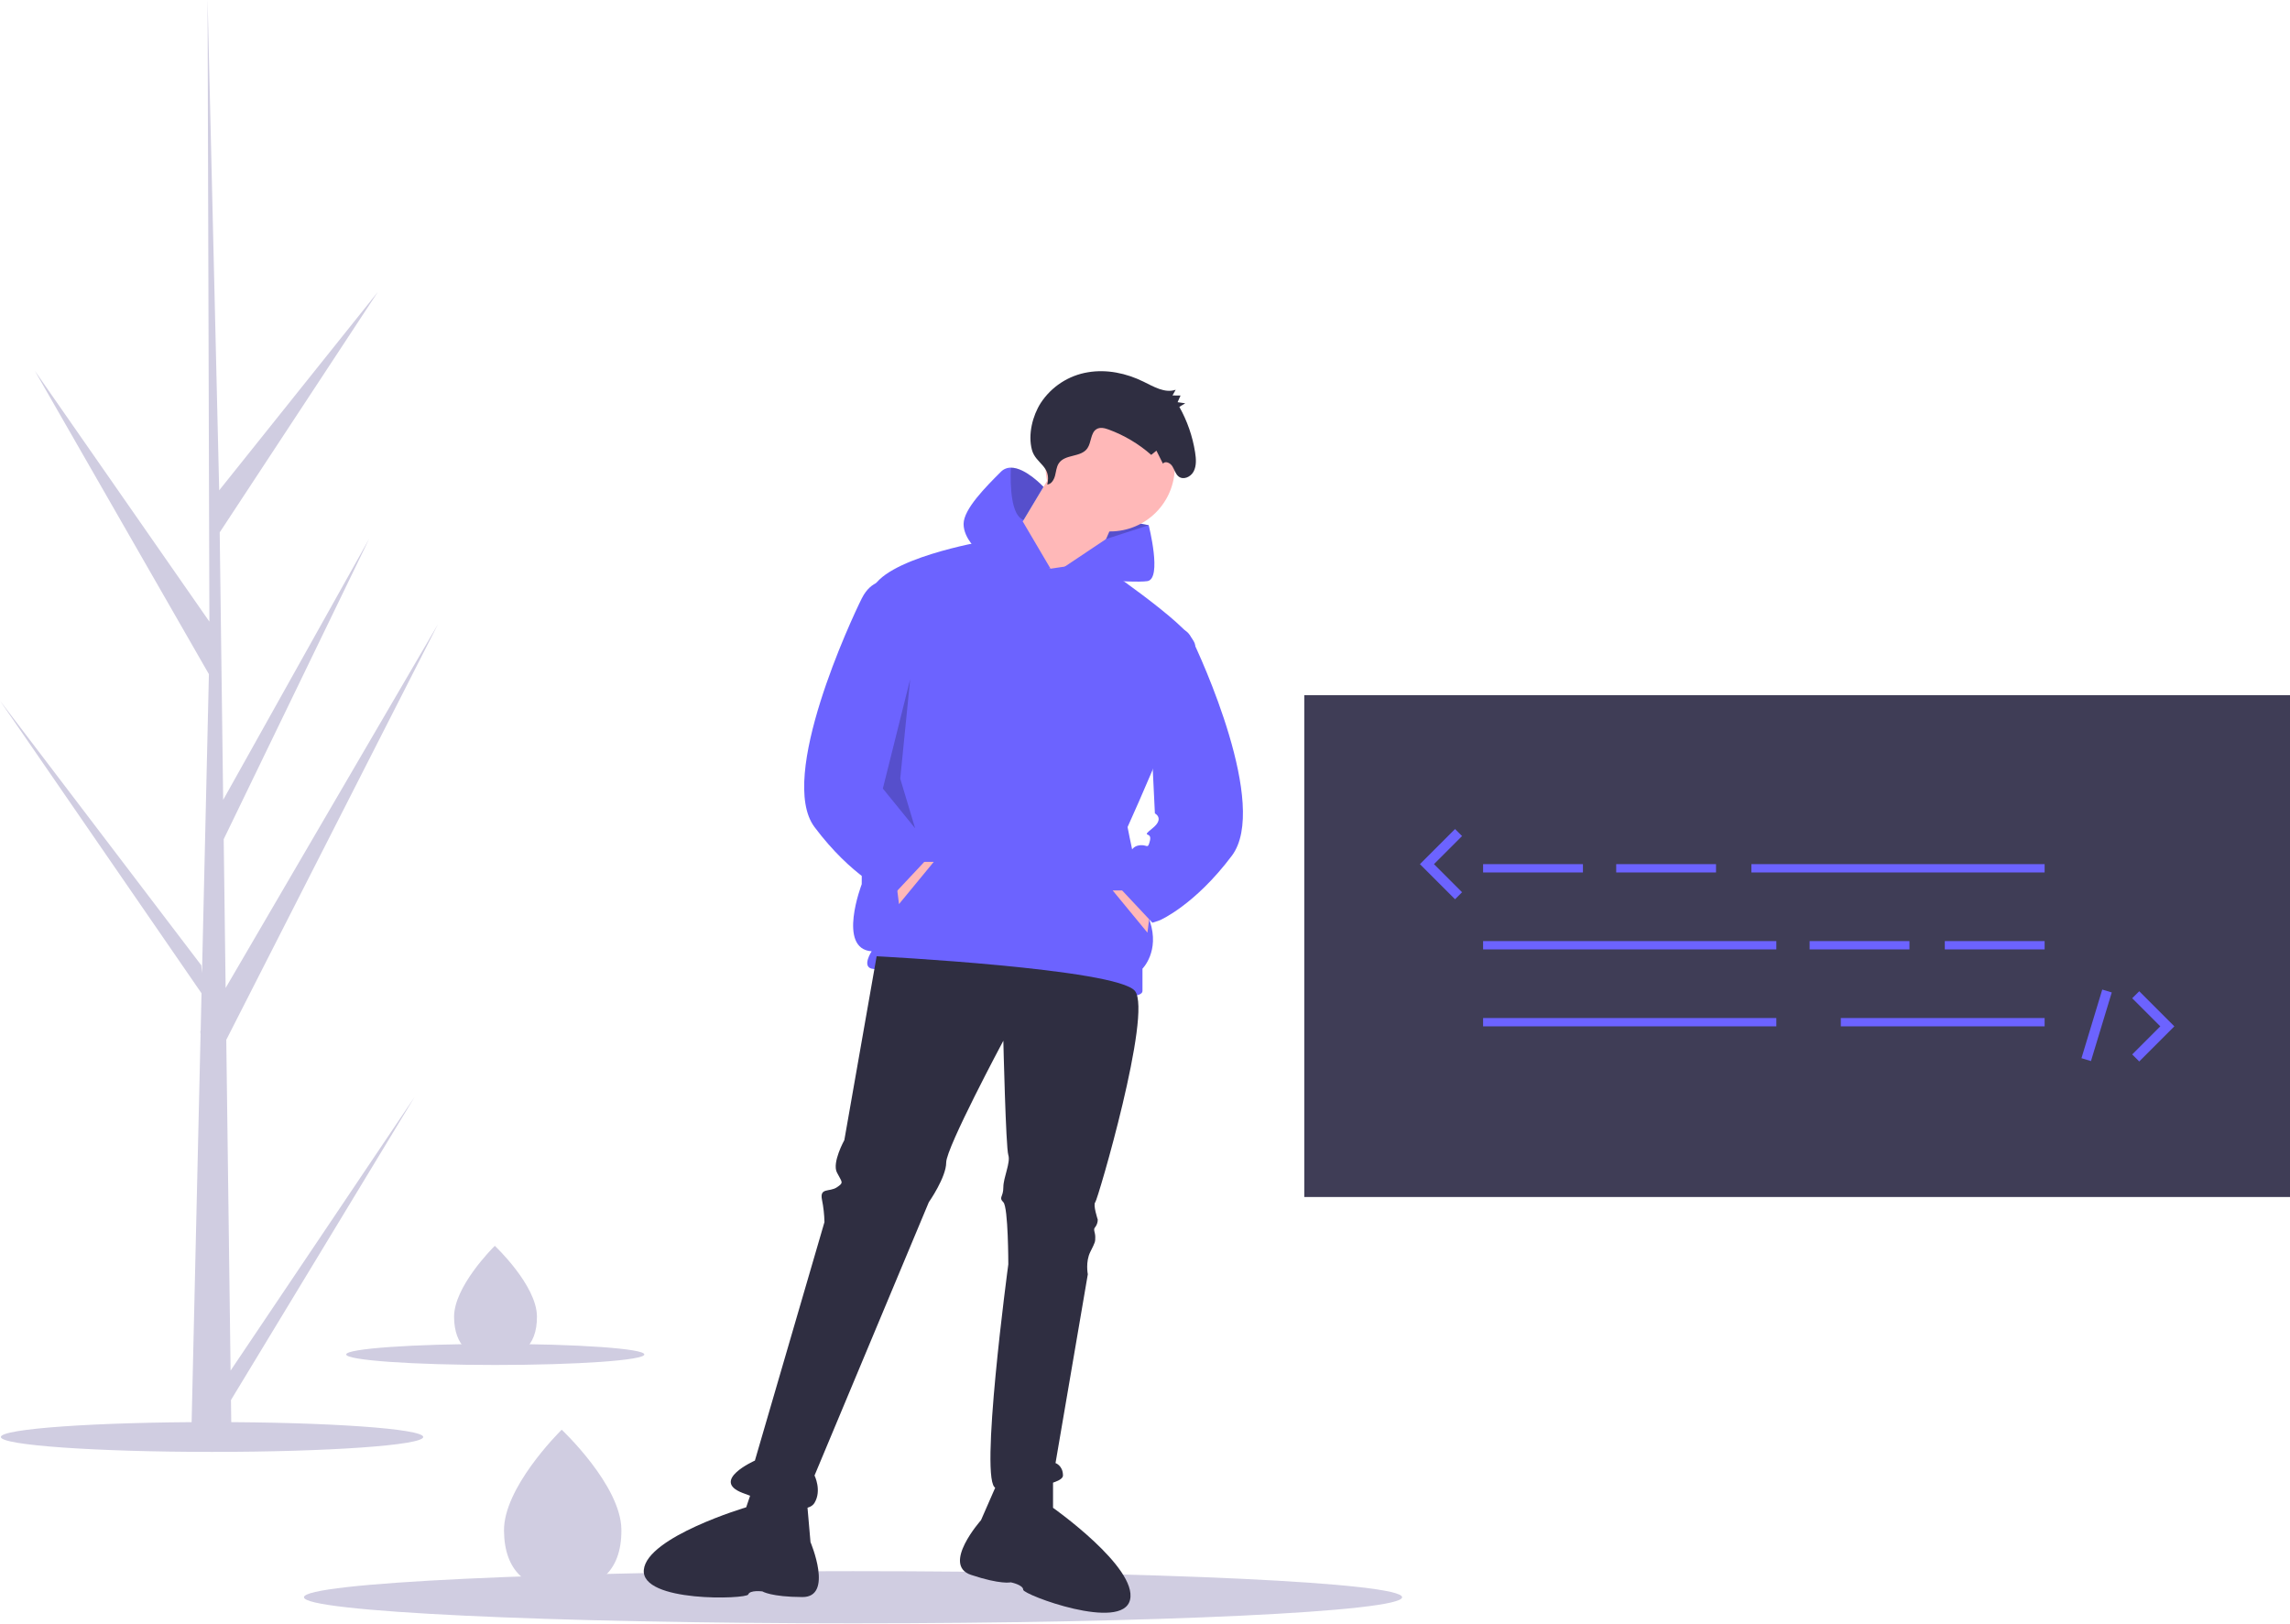
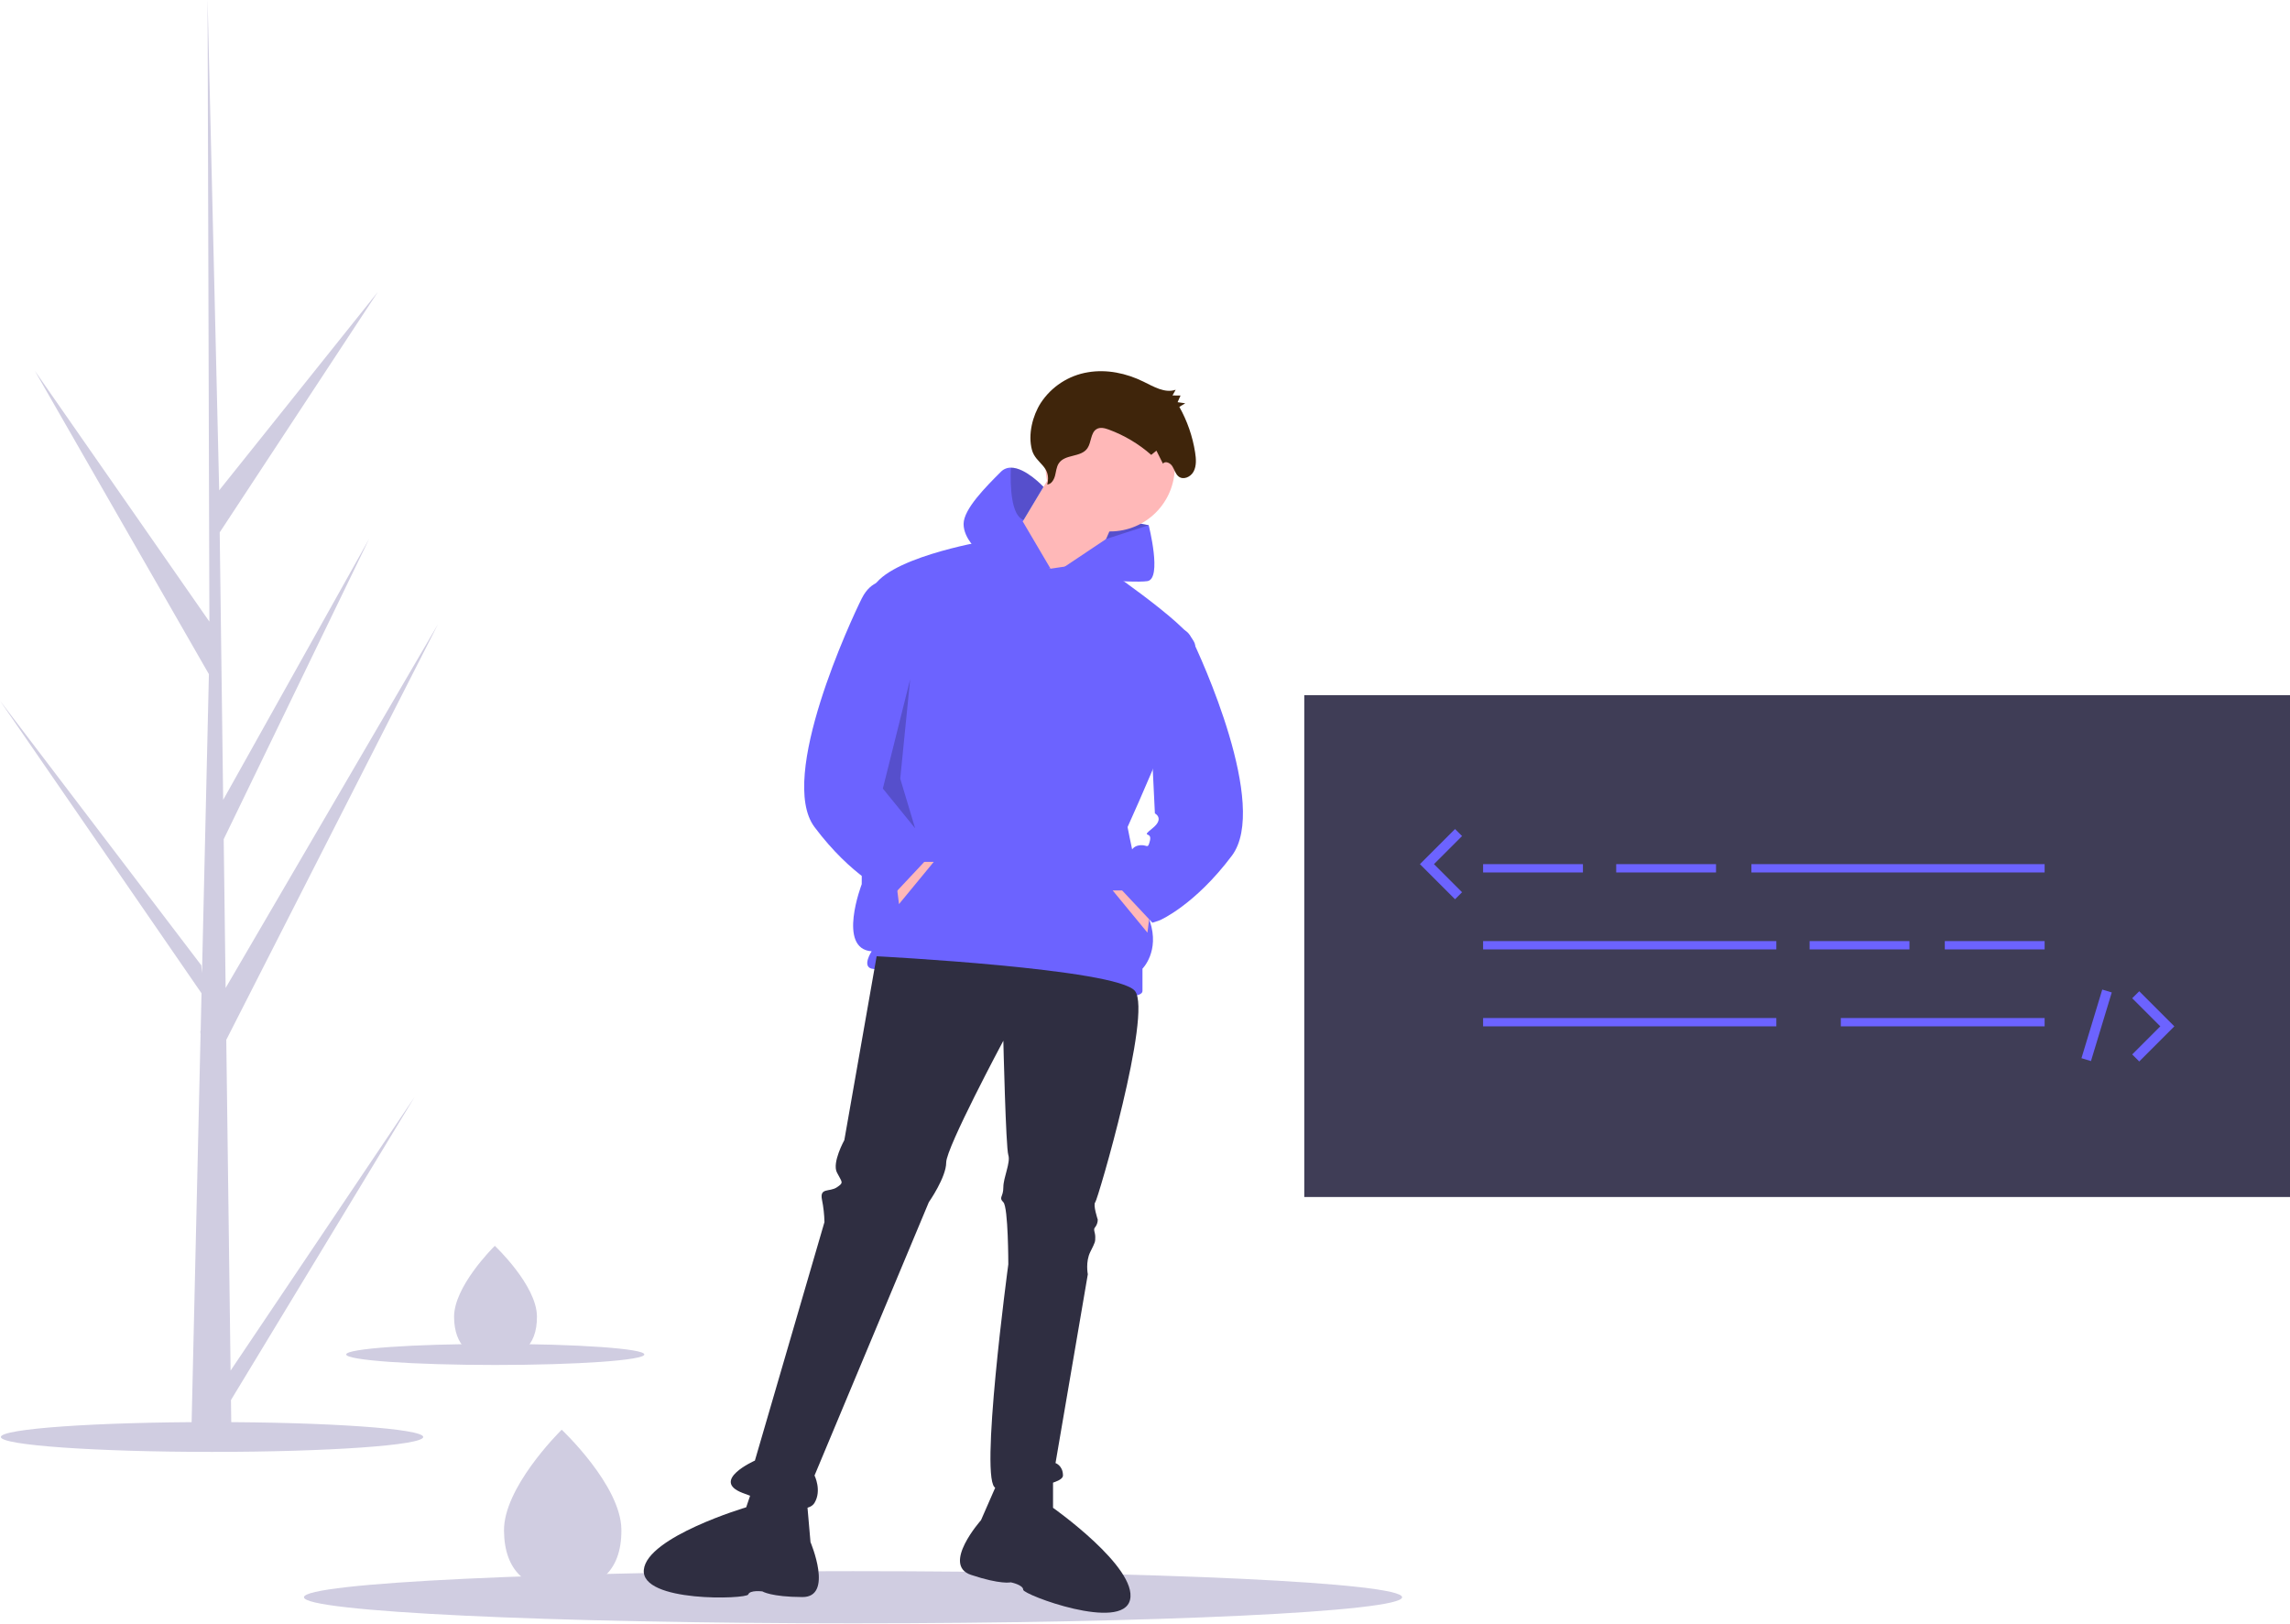
<svg xmlns="http://www.w3.org/2000/svg" id="e4bbe722-77af-4dff-9d23-13f94132c30a" data-name="Layer 1" width="921.72" height="653.41" viewBox="0 0 921.72 653.41">
  <ellipse cx="85.344" cy="578.41" rx="85" ry="6" fill="#d0cde1" />
  <ellipse cx="343.344" cy="642.91" rx="221" ry="10.5" fill="#d0cde1" />
  <polygon points="458.344 218.41 462.344 211.41 442.344 207.41 440.344 217.41 443.344 225.41 458.344 218.41" fill="#6c63ff" />
  <polygon points="458.344 218.41 462.344 211.41 442.344 207.41 440.344 217.41 443.344 225.41 458.344 218.41" opacity="0.2" />
  <circle cx="446.844" cy="187.91" r="26" fill="#ffb8b8" />
  <polygon points="424.844 187.91 403.844 222.91 434.844 240.91 450.844 203.91 424.844 187.91" fill="#ffb8b8" />
  <path d="M561.984,352.205l-27-11s-41,7-45,20-4,118-4,118-10,26,4,27c0,0-4,6,0,7s45,0,61,5,48,9,48,4v-9s7-7,3-19-9-38-9-38,30-66,27-74-39.627-32.738-39.627-32.738Z" transform="translate(-139.1401 -123.2952)" fill="#6c63ff" />
  <polygon points="360.844 355.91 361.844 363.91 375.844 346.91 370.844 346.91 360.844 355.91" fill="#ffb8b8" />
  <path d="M561.984,352.205l-29-7s-6-5-6-11,9-15,15-21a5.535,5.535,0,0,1,4.02-1.67c5.94-.05,13.14,7.74,13.14,7.74l-7.99,13.33-.36.59Z" transform="translate(-139.1401 -123.2952)" fill="#6c63ff" />
  <path d="M584.337,340.263l17.147-5.559s5.5,21.5-.5,22.5-39-2-39-2Z" transform="translate(-139.1401 -123.2952)" fill="#6c63ff" />
  <path d="M491.984,508.205l-13,74s-5,9-3,13,3,4,0,6-7,0-6,5a51.043,51.043,0,0,1,1,9l-28,96s-18,8-5,13,26,9,29,4,0-11,0-11l46-110s7-10,7-16,23-49,23-49,1,43,2,46-2,9-2,13-2,4,0,6,2,25,2,25-12,89-5,90,27-1,27-5-3-5-3-5l13-76s-1-5,1-9,2-4,2-6-1-3,0-4a4.938,4.938,0,0,0,1-3s-2-6-1-7,23-76,16-85S491.984,508.205,491.984,508.205Z" transform="translate(-139.1401 -123.2952)" fill="#2f2e41" />
  <path d="M540.984,719.205l-7,16s-16,18-4,22,16,3,16,3,5,1,5,3,40,17,43,4-31-37-31-37v-12Z" transform="translate(-139.1401 -123.2952)" fill="#2f2e41" />
  <path d="M463.849,726.611l1.514,17.398s9.402,22.172-3.247,22.124-16.119-2.276-16.119-2.276-5.057-.652-5.697,1.243S396.964,768.412,398.28,755.136s41.207-25.14,41.207-25.14L443.325,718.626Z" transform="translate(-139.1401 -123.2952)" fill="#2f2e41" />
-   <path d="M560.66,318.322c1.606-.108,2.677-1.858,3.121-3.524s.558-3.49,1.465-4.922c2.486-3.922,8.95-2.338,11.575-6.153,1.614-2.346,1.277-6.167,3.607-7.66,1.472-.943,3.348-.457,4.969.135a54.307,54.307,0,0,1,17.116,10.194l2.088-1.7,2.608,5.214c1.011-1.219,2.961-.274,3.81,1.082s1.26,3.088,2.47,4.076c1.929,1.574,4.941.241,6.11-2.041s.975-5.072.57-7.641a54.737,54.737,0,0,0-6.348-18.322l2.386-1.432-3.085-.441,1.181-2.679-3.232-.038,1.276-2.29c-4.344,1.491-8.834-1.24-12.983-3.275-6.941-3.405-14.748-5.039-22.284-3.774A28.168,28.168,0,0,0,558.027,285.508c-3.286,5.166-5.183,12.667-3.54,18.854C555.98,309.985,562.498,310.861,560.66,318.322Z" transform="translate(-139.1401 -123.2952)" fill="#2f2e41" />
+   <path d="M560.66,318.322c1.606-.108,2.677-1.858,3.121-3.524s.558-3.49,1.465-4.922c2.486-3.922,8.95-2.338,11.575-6.153,1.614-2.346,1.277-6.167,3.607-7.66,1.472-.943,3.348-.457,4.969.135a54.307,54.307,0,0,1,17.116,10.194l2.088-1.7,2.608,5.214c1.011-1.219,2.961-.274,3.81,1.082s1.26,3.088,2.47,4.076c1.929,1.574,4.941.241,6.11-2.041s.975-5.072.57-7.641a54.737,54.737,0,0,0-6.348-18.322l2.386-1.432-3.085-.441,1.181-2.679-3.232-.038,1.276-2.29c-4.344,1.491-8.834-1.24-12.983-3.275-6.941-3.405-14.748-5.039-22.284-3.774A28.168,28.168,0,0,0,558.027,285.508c-3.286,5.166-5.183,12.667-3.54,18.854C555.98,309.985,562.498,310.861,560.66,318.322Z" transform="translate(-139.1401 -123.2952)" fill="#3F250B" />
  <path d="M495.984,357.205s-6-1-10,7-34,72-19,92,29,26,29,26l3,1,15-16-5-7s0-7-4-8-4,2-5-2,4-1-1-5-1-6-1-6Z" transform="translate(-139.1401 -123.2952)" fill="#6c63ff" />
  <polygon points="462.844 367.41 461.844 375.41 447.844 358.41 452.844 358.41 462.844 367.41" fill="#ffb8b8" />
  <path d="M600.484,378.705s14-7,18,1,31.5,68,16.5,88-29,26-29,26l-3,1-15-16,5-7s0-7,4-8,4,2,5-2-4-1,1-5,1-6,1-6Z" transform="translate(-139.1401 -123.2952)" fill="#6c63ff" />
  <polygon points="366.344 273.41 355.344 317.41 368.344 333.41 362.344 313.41 366.344 273.41" opacity="0.2" />
  <path d="M559.144,319.275l-7.99,13.33c-5.02-1.74-5.44-13.39-5.15-21.07C551.944,311.485,559.144,319.275,559.144,319.275Z" transform="translate(-139.1401 -123.2952)" opacity="0.2" />
  <path d="M389.248,738.971c.174,17.794-10.344,24.11-23.392,24.237q-.455.004-.905-.001-.907-.011-1.796-.065c-11.784-.719-20.998-7.161-21.16-23.709-.167-17.126,21.51-38.951,23.136-40.565l.003-.001c.062-.062.093-.092.093-.092S389.075,721.178,389.248,738.971Z" transform="translate(-139.1401 -123.2952)" fill="#d0cde1" />
  <path d="M355.259,653.138c.123,12.561-7.302,17.019-16.512,17.108q-.321.003-.639-.001-.64-.008-1.268-.046c-8.318-.507-14.822-5.055-14.936-16.736-.118-12.089,15.183-27.495,16.331-28.634l.002-.001c.044-.043.066-.065.066-.065S355.136,640.578,355.259,653.138Z" transform="translate(-139.1401 -123.2952)" fill="#d0cde1" />
  <ellipse cx="199.344" cy="545.184" rx="60" ry="4.235" fill="#d0cde1" />
  <rect x="524.968" y="279.811" width="396.752" height="202" fill="#3f3d56" />
  <rect x="596.945" y="347.829" width="40.18" height="3.348" fill="#6c63ff" />
  <rect x="650.518" y="347.829" width="40.18" height="3.348" fill="#6c63ff" />
  <rect x="728.366" y="378.801" width="40.18" height="3.348" fill="#6c63ff" />
  <rect x="782.777" y="378.801" width="40.18" height="3.348" fill="#6c63ff" />
  <rect x="704.928" y="347.829" width="118.028" height="3.348" fill="#6c63ff" />
  <rect x="596.945" y="378.801" width="118.028" height="3.348" fill="#6c63ff" />
  <rect x="596.945" y="409.773" width="118.028" height="3.348" fill="#6c63ff" />
  <rect x="740.923" y="409.773" width="82.034" height="3.348" fill="#6c63ff" />
  <polygon points="585.652 361.964 571.516 347.829 585.652 333.693 588.48 336.521 577.172 347.829 588.48 359.136 585.652 361.964" fill="#6c63ff" />
  <polygon points="861.036 427.257 858.208 424.429 869.516 413.12 858.208 401.813 861.036 398.985 875.172 413.12 861.036 427.257" fill="#6c63ff" />
  <rect x="968.591" y="533.998" width="28.864" height="4" transform="translate(45.81388 1198.014) rotate(-73.13998)" fill="#6c63ff" />
  <path d="M231.951,674.977l74.068-110.146-73.916,121.996.155,12.394q-8.111.062-16.064-.27l3.674-159.32-.101-1.229.136-.237.352-15.055L139.14,405.343l81.017,106.499.288,3.182,2.775-120.372L153.16,272.554l70.259,100.951-.733-249.38.002-.83.024.816L227.362,320.657,291.213,240.82,227.571,337.589l1.394,107.67,58.756-105.082L229.181,461.088l.776,59.87,85.447-146.378L230.216,541.844Z" transform="translate(-139.1401 -123.2952)" fill="#d0cde1" />
</svg>
